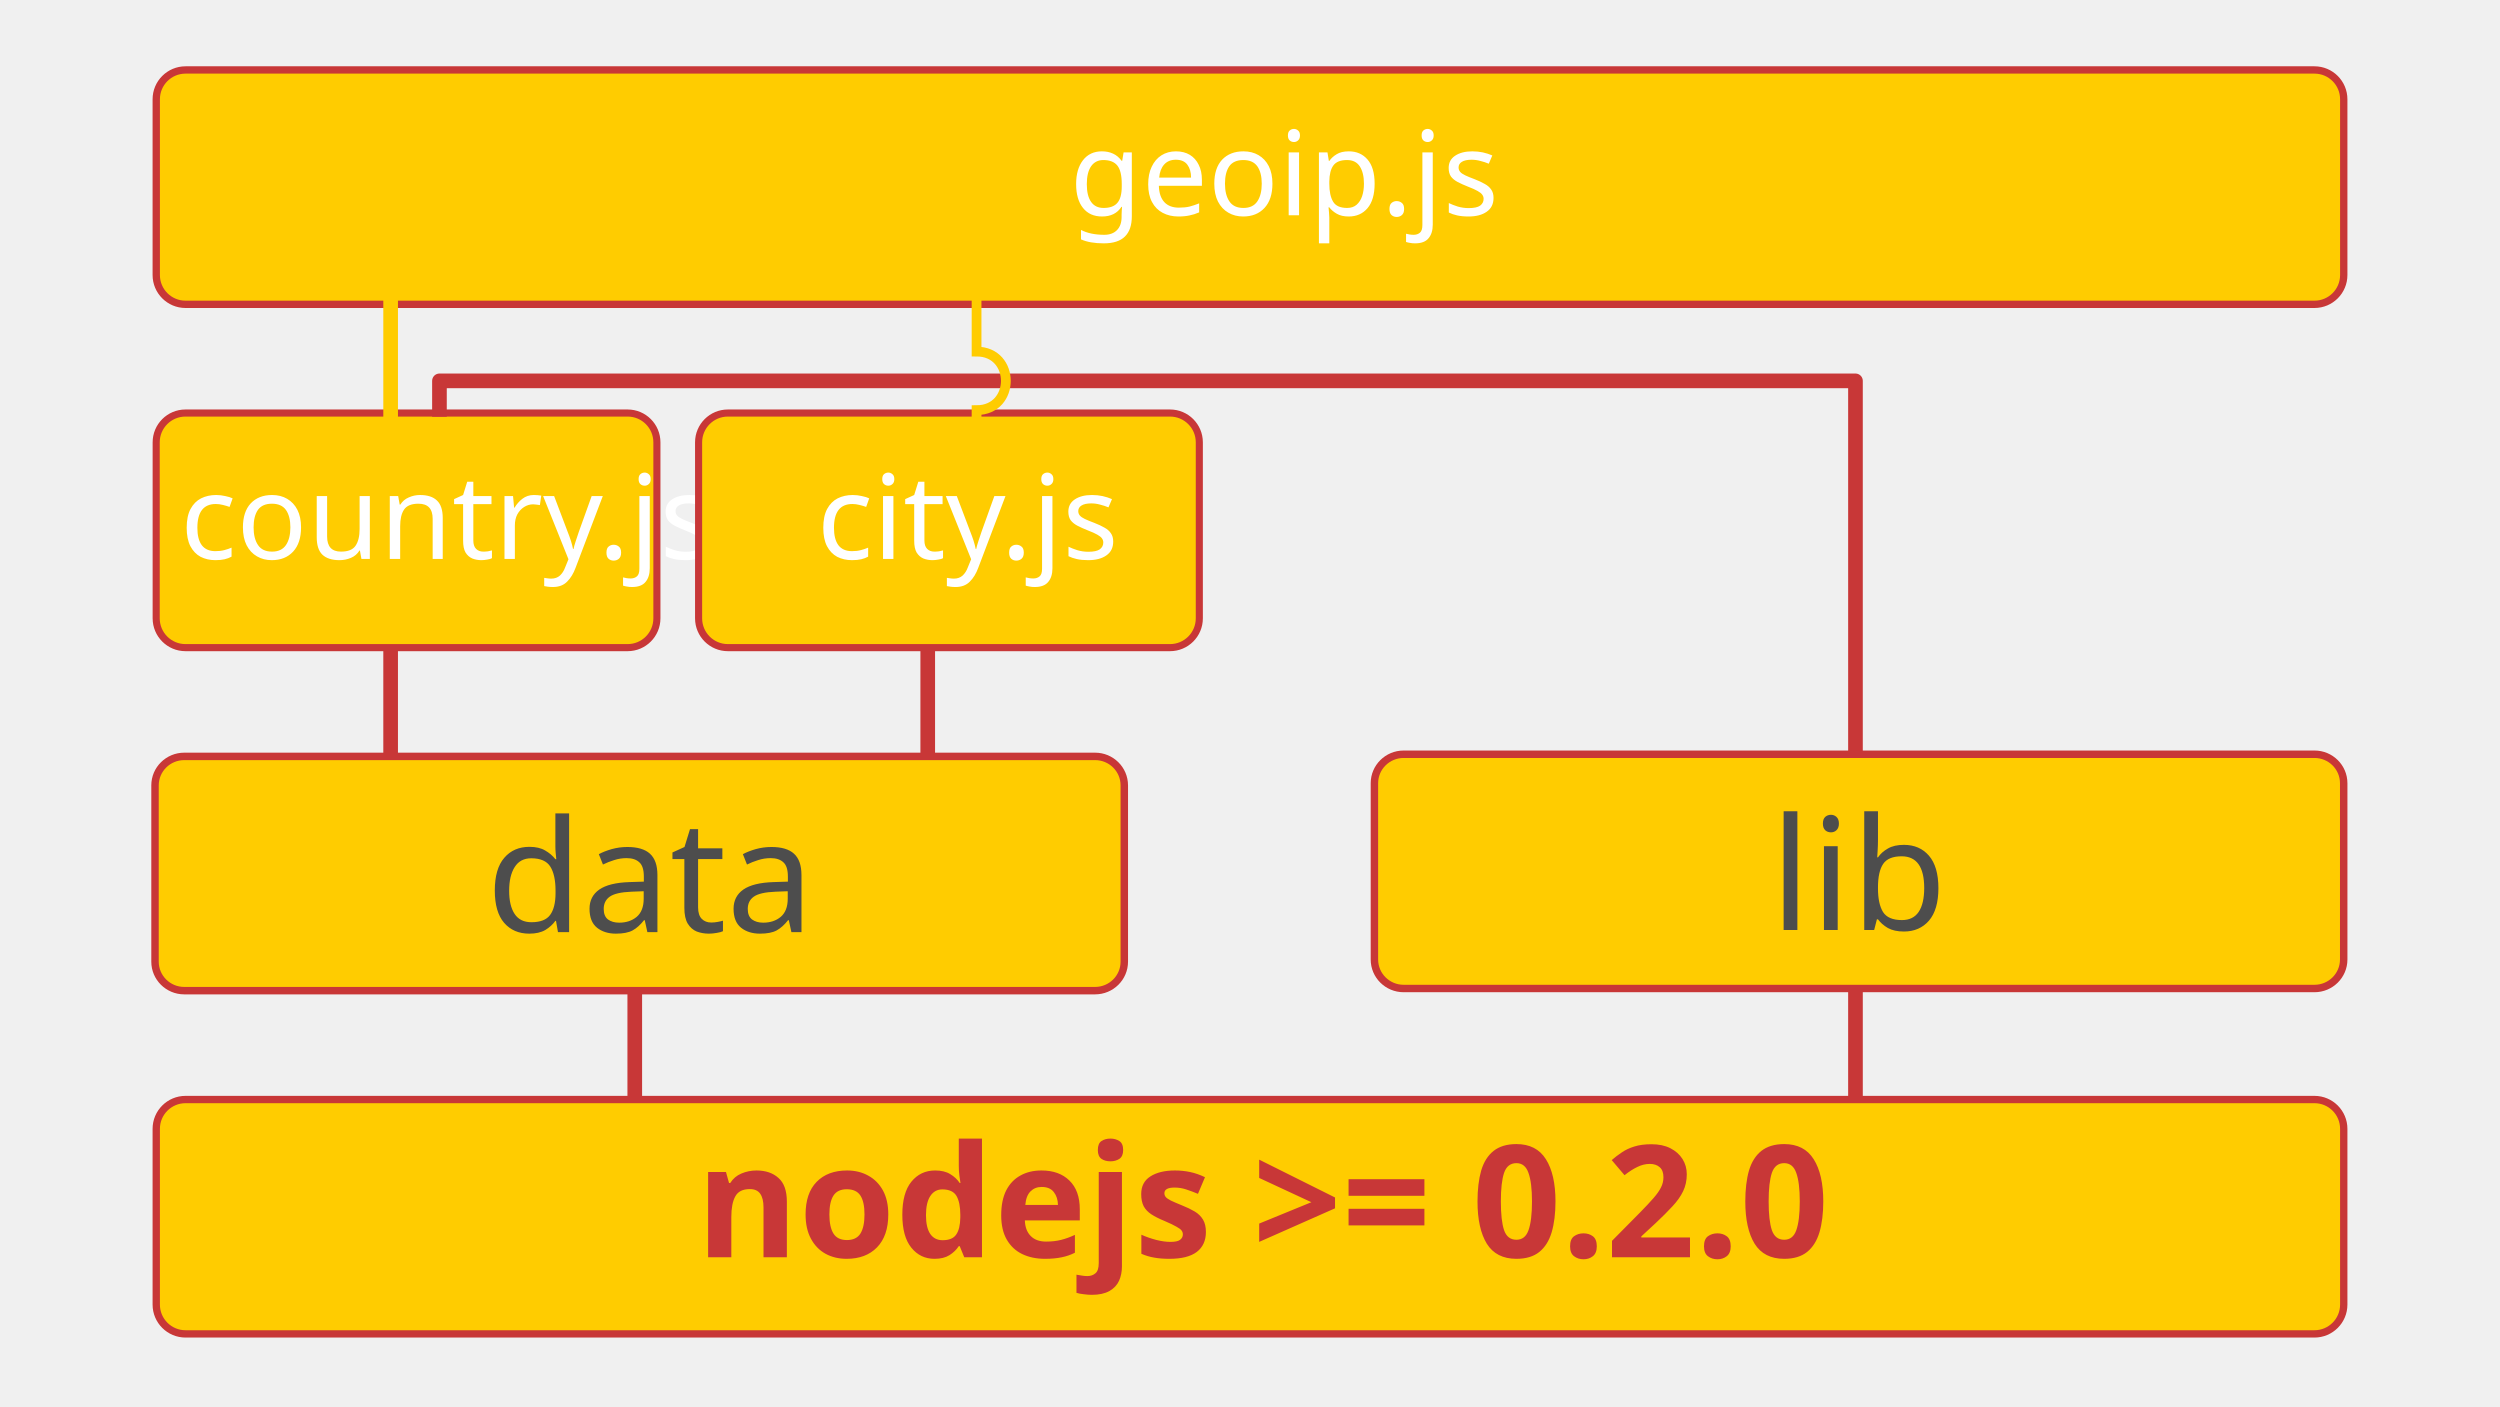
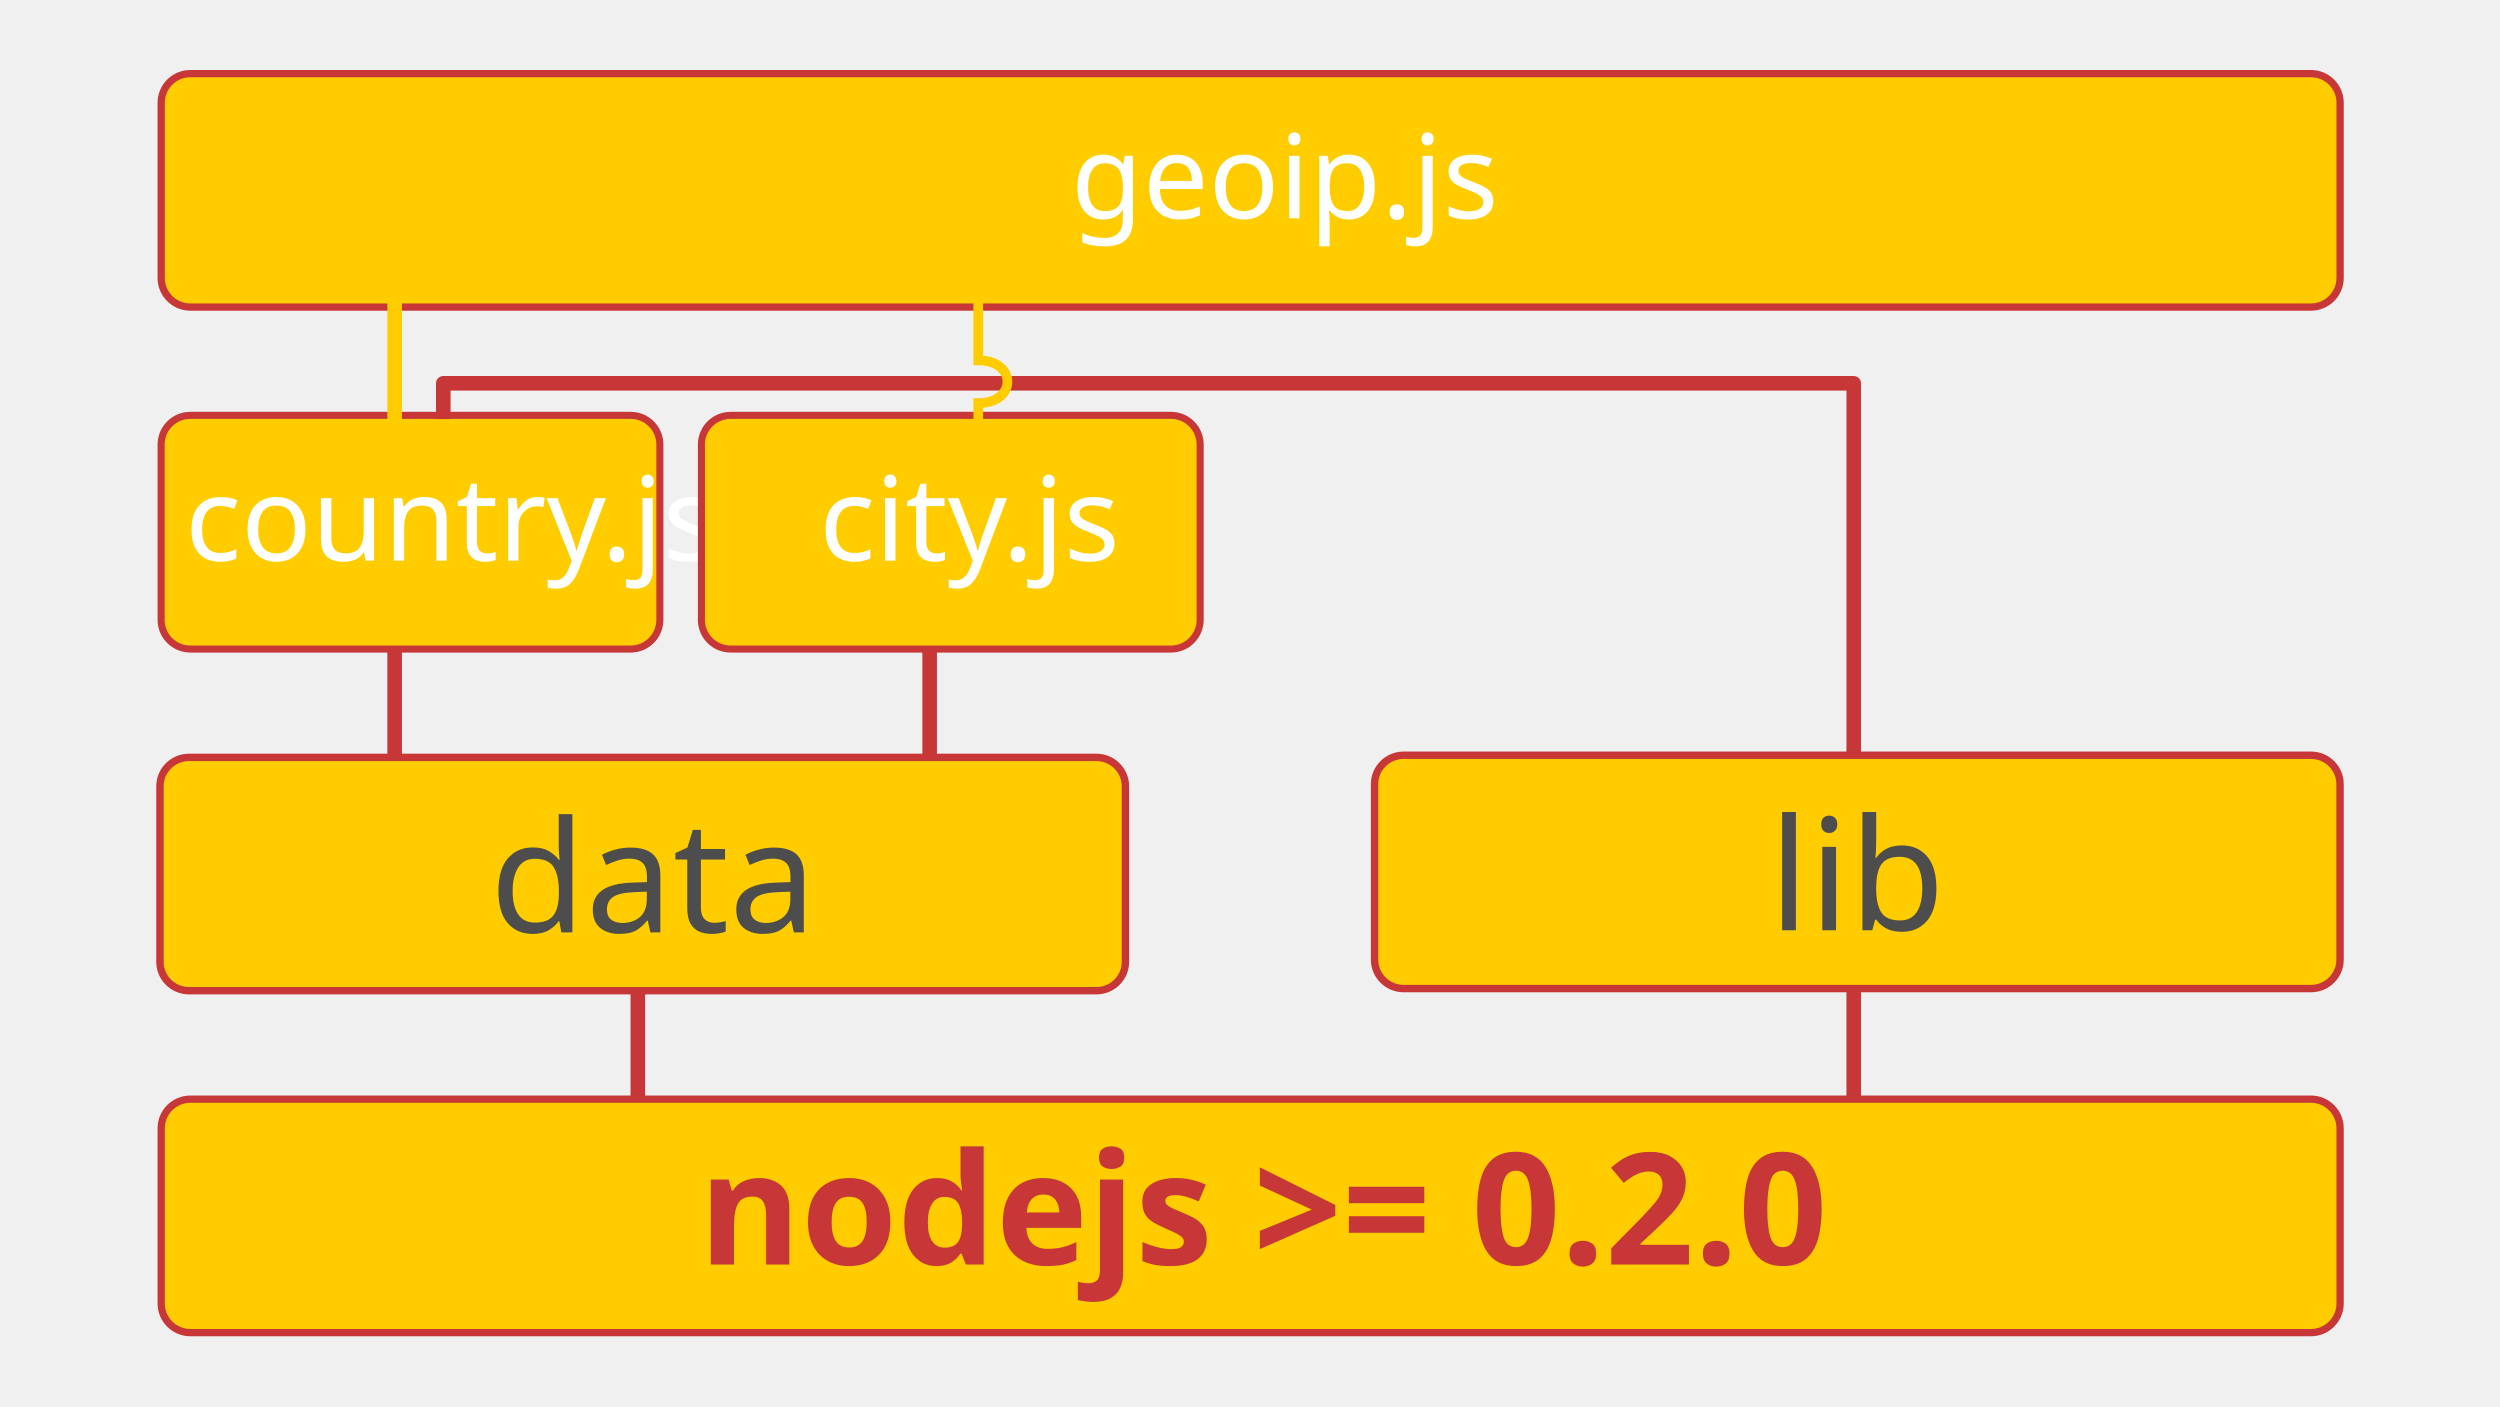
- <svg xmlns="http://www.w3.org/2000/svg" width="256" height="144" id="svg2" version="1.1">
+ <svg xmlns="http://www.w3.org/2000/svg" width="512" height="288" id="svg2" version="1.1">
  <defs id="defs4" />
-   <g id="layer1" transform="translate(0,-908.3622)">
-     <rect style="fill:#ffcc00;fill-opacity:1;stroke:#c83737;stroke-width:0.75" id="rect2985" width="224" height="24" x="16" y="1020.954" rx="3" ry="3" />
-     <rect ry="3" rx="3" y="915.526" x="16" height="24" width="224" id="rect2987" style="fill:#ffcc00;fill-opacity:1;stroke:#c83737;stroke-width:0.75" />
-     <rect ry="3.001" rx="3" y="950.656" x="15.993" height="24.024" width="51.274" id="rect2989" style="fill:#ffcc00;fill-opacity:1;stroke:#c83737;stroke-width:0.726" />
-     <rect ry="2.968" rx="2.993" y="985.817" x="15.874" height="23.988" width="99.255" id="rect2997" style="fill:#ffcc00;fill-opacity:1;stroke:#c83737;stroke-width:0.762" />
-     <rect style="fill:#ffcc00;fill-opacity:1;stroke:#c83737;stroke-width:0.762" id="rect3001" width="99.255" height="23.988" x="140.74" y="985.597" rx="2.993" ry="2.968" />
-     <text xml:space="preserve" style="font-size:16px;font-style:normal;font-variant:normal;font-weight:bold;font-stretch:normal;text-align:start;line-height:125%;letter-spacing:0px;word-spacing:0px;writing-mode:lr-tb;text-anchor:start;fill:#c83737;fill-opacity:1;stroke:none;font-family:Droid Sans;-inkscape-font-specification:Droid Sans Bold" x="71.262" y="1037.111" id="text3022">
-       <tspan id="tspan3024" x="71.262" y="1037.111">nodejs &gt;= 0.2.0</tspan>
+   <g id="layer1" transform="translate(0,-764.3622)">
+     <rect style="fill:#ffcc00;fill-opacity:1;stroke:#c83737;stroke-width:1.494" id="rect2985" width="446.243" height="47.812" x="33.01" y="989.472" rx="5.976" ry="5.976" />
+     <rect ry="5.976" rx="5.976" y="779.441" x="33.01" height="47.812" width="446.243" id="rect2987" style="fill:#ffcc00;fill-opacity:1;stroke:#c83737;stroke-width:1.494" />
+     <rect ry="5.979" rx="5.976" y="849.427" x="32.996" height="47.86" width="102.146" id="rect2989" style="fill:#ffcc00;fill-opacity:1;stroke:#c83737;stroke-width:1.446" />
+     <rect ry="5.913" rx="5.962" y="919.473" x="32.759" height="47.789" width="197.731" id="rect2997" style="fill:#ffcc00;fill-opacity:1;stroke:#c83737;stroke-width:1.517" />
+     <rect style="fill:#ffcc00;fill-opacity:1;stroke:#c83737;stroke-width:1.517" id="rect3001" width="197.731" height="47.789" x="281.511" y="919.034" rx="5.962" ry="5.913" />
+     <text xml:space="preserve" style="font-size:31.875px;font-style:normal;font-variant:normal;font-weight:bold;font-stretch:normal;text-align:start;line-height:125%;letter-spacing:0px;word-spacing:0px;writing-mode:lr-tb;text-anchor:start;fill:#c83737;fill-opacity:1;stroke:none;font-family:Droid Sans;-inkscape-font-specification:Droid Sans Bold" x="143.1" y="1023.342" id="text3022">
+       <tspan id="tspan3024" x="143.1" y="1023.342">nodejs &gt;= 0.2.0</tspan>
    </text>
-     <text xml:space="preserve" style="font-size:16px;font-style:normal;font-variant:normal;font-weight:normal;font-stretch:normal;text-align:start;line-height:125%;letter-spacing:0px;word-spacing:0px;writing-mode:lr-tb;text-anchor:start;fill:#4d4d4d;fill-opacity:1;stroke:none;font-family:Droid Sans;-inkscape-font-specification:Droid Sans" x="49.794" y="1003.811" id="text3026">
-       <tspan id="tspan3028" x="49.794" y="1003.811">data</tspan>
+     <text xml:space="preserve" style="font-size:31.875px;font-style:normal;font-variant:normal;font-weight:normal;font-stretch:normal;text-align:start;line-height:125%;letter-spacing:0px;word-spacing:0px;writing-mode:lr-tb;text-anchor:start;fill:#4d4d4d;fill-opacity:1;stroke:none;font-family:Droid Sans;-inkscape-font-specification:Droid Sans" x="100.333" y="955.32" id="text3026">
+       <tspan id="tspan3028" x="100.333" y="955.32">data</tspan>
    </text>
-     <text xml:space="preserve" style="font-size:16px;font-style:normal;font-variant:normal;font-weight:normal;font-stretch:normal;text-align:start;line-height:125%;letter-spacing:0px;word-spacing:0px;writing-mode:lr-tb;text-anchor:start;fill:#4d4d4d;fill-opacity:1;stroke:none;font-family:Droid Sans;-inkscape-font-specification:Droid Sans" x="181.285" y="1003.591" id="text2999">
-       <tspan id="tspan3001" x="181.285" y="1003.591">lib</tspan>
+     <text xml:space="preserve" style="font-size:31.875px;font-style:normal;font-variant:normal;font-weight:normal;font-stretch:normal;text-align:start;line-height:125%;letter-spacing:0px;word-spacing:0px;writing-mode:lr-tb;text-anchor:start;fill:#4d4d4d;fill-opacity:1;stroke:none;font-family:Droid Sans;-inkscape-font-specification:Droid Sans" x="362.283" y="954.881" id="text2999">
+       <tspan id="tspan3001" x="362.283" y="954.881">lib</tspan>
    </text>
-     <text xml:space="preserve" style="font-size:12px;font-style:normal;font-variant:normal;font-weight:500;font-stretch:normal;text-align:start;line-height:125%;letter-spacing:0px;word-spacing:0px;writing-mode:lr-tb;text-anchor:start;fill:#ffffff;fill-opacity:1;stroke:none;font-family:Delicious;-inkscape-font-specification:Delicious Medium" x="18.462" y="965.596" id="text3003">
-       <tspan id="tspan3005" x="18.462" y="965.596">country.js</tspan>
+     <text xml:space="preserve" style="font-size:23.906px;font-style:normal;font-variant:normal;font-weight:500;font-stretch:normal;text-align:start;line-height:125%;letter-spacing:0px;word-spacing:0px;writing-mode:lr-tb;text-anchor:start;fill:#ffffff;fill-opacity:1;stroke:none;font-family:Delicious;-inkscape-font-specification:Delicious Medium" x="37.914" y="879.19" id="text3003">
+       <tspan id="tspan3005" x="37.914" y="879.19">country.js</tspan>
    </text>
-     <rect style="fill:#ffcc00;fill-opacity:1;stroke:#c83737;stroke-width:0.726" id="rect3007" width="51.274" height="24.024" x="71.536" y="950.656" rx="3" ry="3.001" />
-     <text xml:space="preserve" style="font-size:12px;font-style:normal;font-variant:normal;font-weight:500;font-stretch:normal;text-align:start;line-height:125%;letter-spacing:0px;word-spacing:0px;writing-mode:lr-tb;text-anchor:start;fill:#ffffff;fill-opacity:1;stroke:none;font-family:Delicious;-inkscape-font-specification:Delicious Medium" x="83.649" y="965.596" id="text3009">
-       <tspan id="tspan3011" x="83.649" y="965.596">city.js</tspan>
+     <rect style="fill:#ffcc00;fill-opacity:1;stroke:#c83737;stroke-width:1.446" id="rect3007" width="102.146" height="47.86" x="143.647" y="849.427" rx="5.976" ry="5.979" />
+     <text xml:space="preserve" style="font-size:23.906px;font-style:normal;font-variant:normal;font-weight:500;font-stretch:normal;text-align:start;line-height:125%;letter-spacing:0px;word-spacing:0px;writing-mode:lr-tb;text-anchor:start;fill:#ffffff;fill-opacity:1;stroke:none;font-family:Delicious;-inkscape-font-specification:Delicious Medium" x="167.777" y="879.19" id="text3009">
+       <tspan id="tspan3011" x="167.777" y="879.19">city.js</tspan>
    </text>
-     <text id="text3013" y="930.406" x="109.538" style="font-size:12px;font-style:normal;font-variant:normal;font-weight:500;font-stretch:normal;text-align:start;line-height:125%;letter-spacing:0px;word-spacing:0px;writing-mode:lr-tb;text-anchor:start;fill:#ffffff;fill-opacity:1;stroke:none;font-family:Delicious;-inkscape-font-specification:Delicious Medium" xml:space="preserve">
-       <tspan id="tspan3017" x="109.538" y="930.406">geoip.js</tspan>
+     <text id="text3013" y="809.084" x="219.351" style="font-size:23.906px;font-style:normal;font-variant:normal;font-weight:500;font-stretch:normal;text-align:start;line-height:125%;letter-spacing:0px;word-spacing:0px;writing-mode:lr-tb;text-anchor:start;fill:#ffffff;fill-opacity:1;stroke:none;font-family:Delicious;-inkscape-font-specification:Delicious Medium" xml:space="preserve">
+       <tspan id="tspan3017" x="219.351" y="809.084">geoip.js</tspan>
    </text>
-     <path style="fill:none;stroke:#c83737;stroke-width:1.5;stroke-linecap:butt;stroke-linejoin:miter;stroke-opacity:1" d="m 65,101.172 0,11.55" id="path3021" transform="translate(0,908.3622)" />
-     <path style="fill:none;stroke:#c83737;stroke-width:1.5;stroke-linecap:butt;stroke-linejoin:miter;stroke-opacity:1" d="m 190,101.207 0,11.468" id="path3023" transform="translate(0,908.3622)" />
-     <path style="fill:none;stroke:#ffcc00;stroke-width:1.5;stroke-linecap:butt;stroke-linejoin:miter;stroke-opacity:1" d="m 40,29.717 0,13.785" id="path3025" transform="translate(0,908.3622)" />
-     <path style="fill:none;stroke:#c83737;stroke-width:1.5;stroke-linecap:butt;stroke-linejoin:miter;stroke-opacity:1" d="M 40,66.129 40,77.616" id="path3029" transform="translate(0,908.3622)" />
-     <path style="fill:none;stroke:#c83737;stroke-width:1.5;stroke-linecap:butt;stroke-linejoin:miter;stroke-opacity:1" d="m 95,66.207 0,11.556" id="path3031" transform="translate(0,908.3622)" />
-     <path style="fill:none;stroke:#c83737;stroke-width:1.5;stroke-linecap:butt;stroke-linejoin:round;stroke-opacity:1" d="M 190,77.499 190,39 45,39 l 0,3.676" id="path3037" transform="translate(0,908.3622)" />
-     <path style="fill:none;stroke:#ffcc00;stroke-width:1;stroke-linecap:butt;stroke-linejoin:miter;stroke-opacity:1" d="M 100,30.698 100,36 c 4,0 4,6 0,6 l 0,0.795" id="path3250" transform="translate(0,908.3622)" />
+     <path style="fill:none;stroke:#c83737;stroke-width:2.988;stroke-linecap:butt;stroke-linejoin:miter;stroke-opacity:1" d="m 130.625,966.722 0,23.009" id="path3021" />
+     <path style="fill:none;stroke:#c83737;stroke-width:2.988;stroke-linecap:butt;stroke-linejoin:miter;stroke-opacity:1" d="m 379.645,966.792 0,22.846" id="path3023" />
+     <path style="fill:none;stroke:#ffcc00;stroke-width:2.988;stroke-linecap:butt;stroke-linejoin:miter;stroke-opacity:1" d="m 80.822,824.371 0,27.462" id="path3025" />
+     <path style="fill:none;stroke:#c83737;stroke-width:2.988;stroke-linecap:butt;stroke-linejoin:miter;stroke-opacity:1" d="m 80.822,896.91 0,22.884" id="path3029" />
+     <path style="fill:none;stroke:#c83737;stroke-width:2.988;stroke-linecap:butt;stroke-linejoin:miter;stroke-opacity:1" d="m 190.39,897.066 0,23.022" id="path3031" />
+     <path style="fill:none;stroke:#c83737;stroke-width:2.988;stroke-linecap:butt;stroke-linejoin:round;stroke-opacity:1" d="m 379.645,919.561 0,-76.696 -288.863,0 0,7.322" id="path3037" />
+     <path style="fill:none;stroke:#ffcc00;stroke-width:1.992;stroke-linecap:butt;stroke-linejoin:miter;stroke-opacity:1" d="m 200.351,826.326 0,11.83 c 7.969,0 7.969,8.761 0,8.761 l 0,3.507" id="path3250" />
  </g>
</svg>
